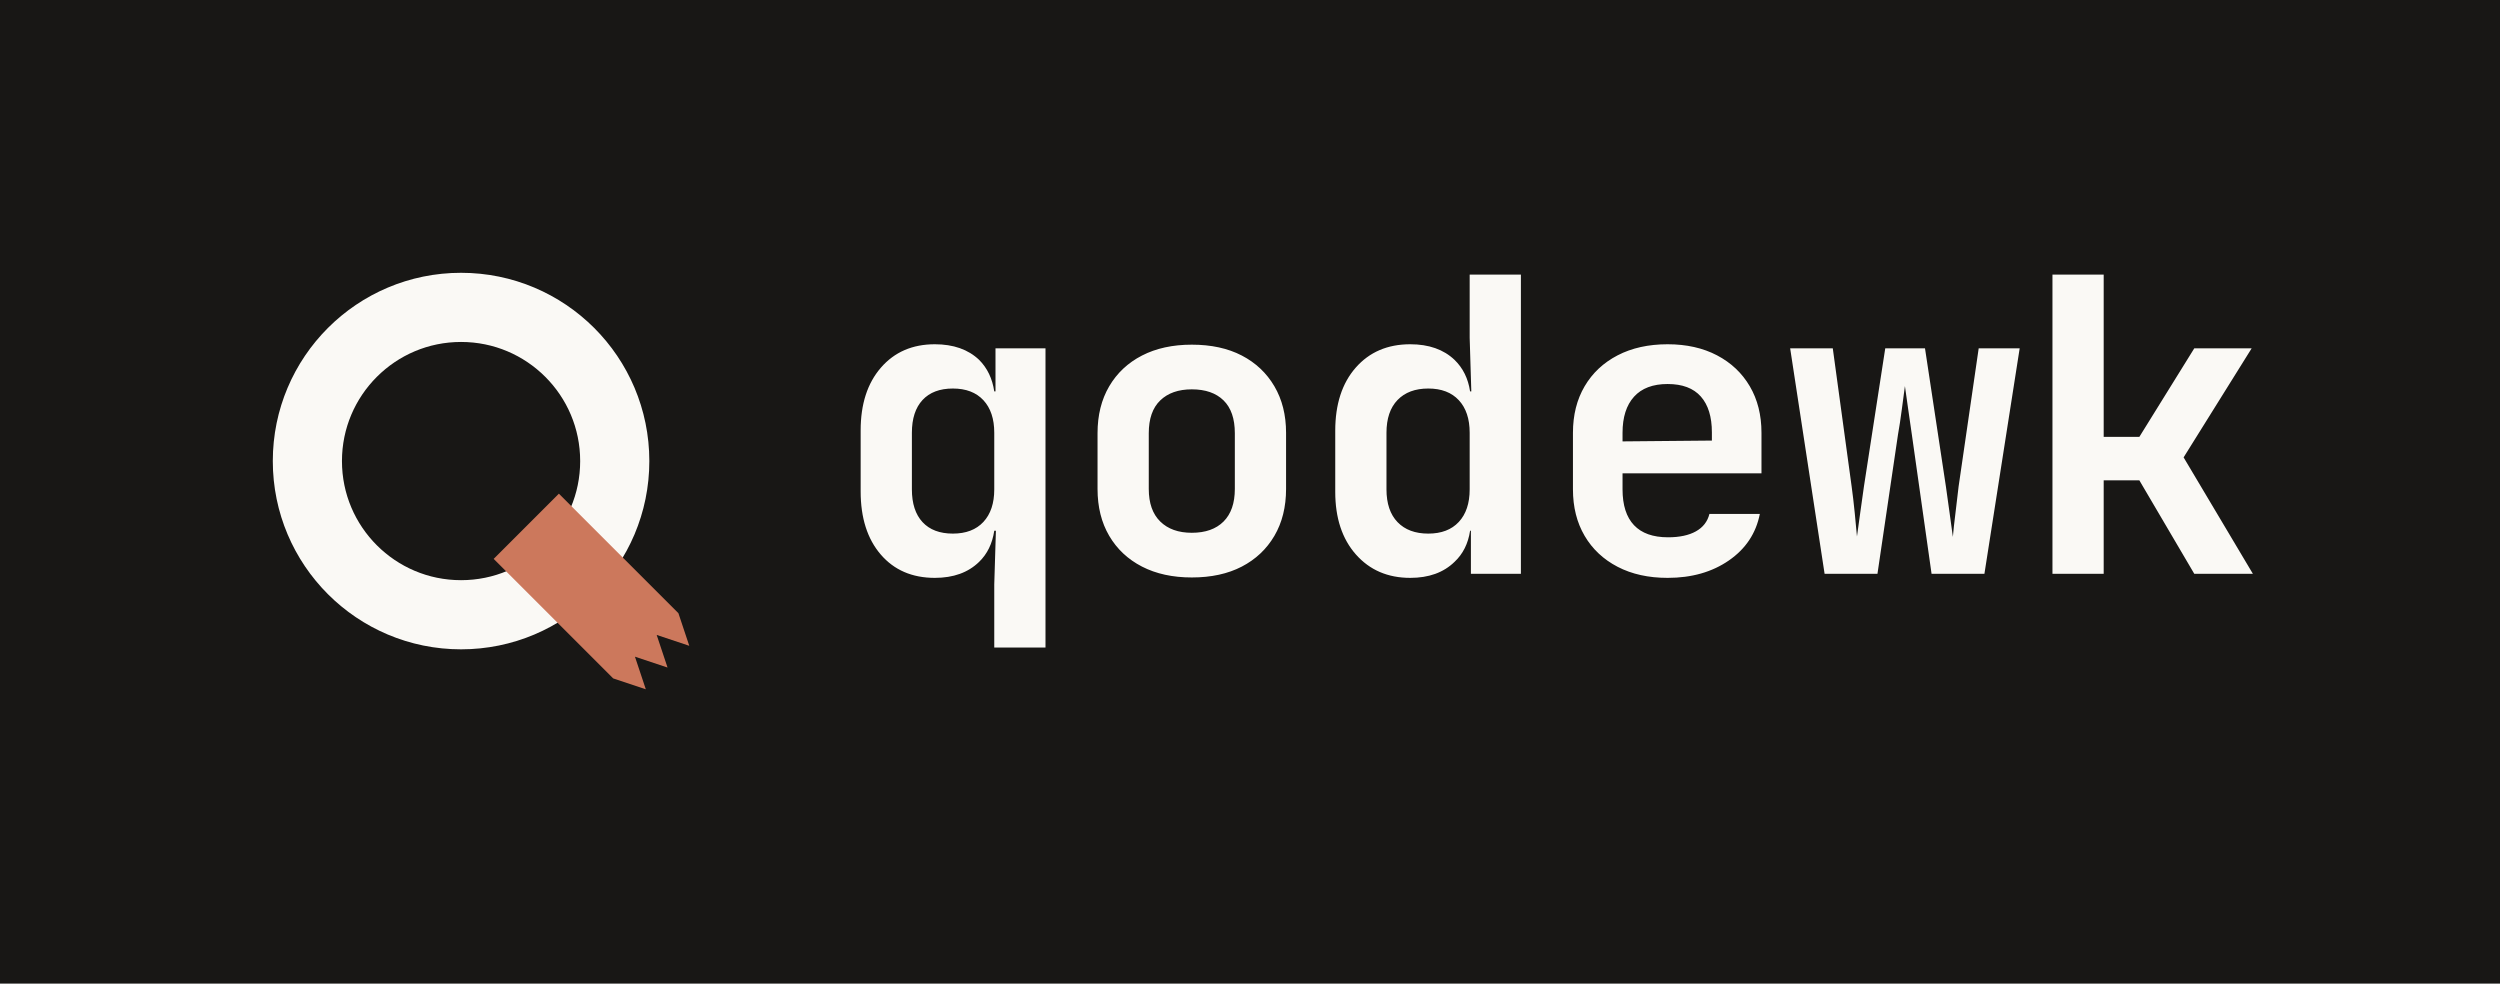
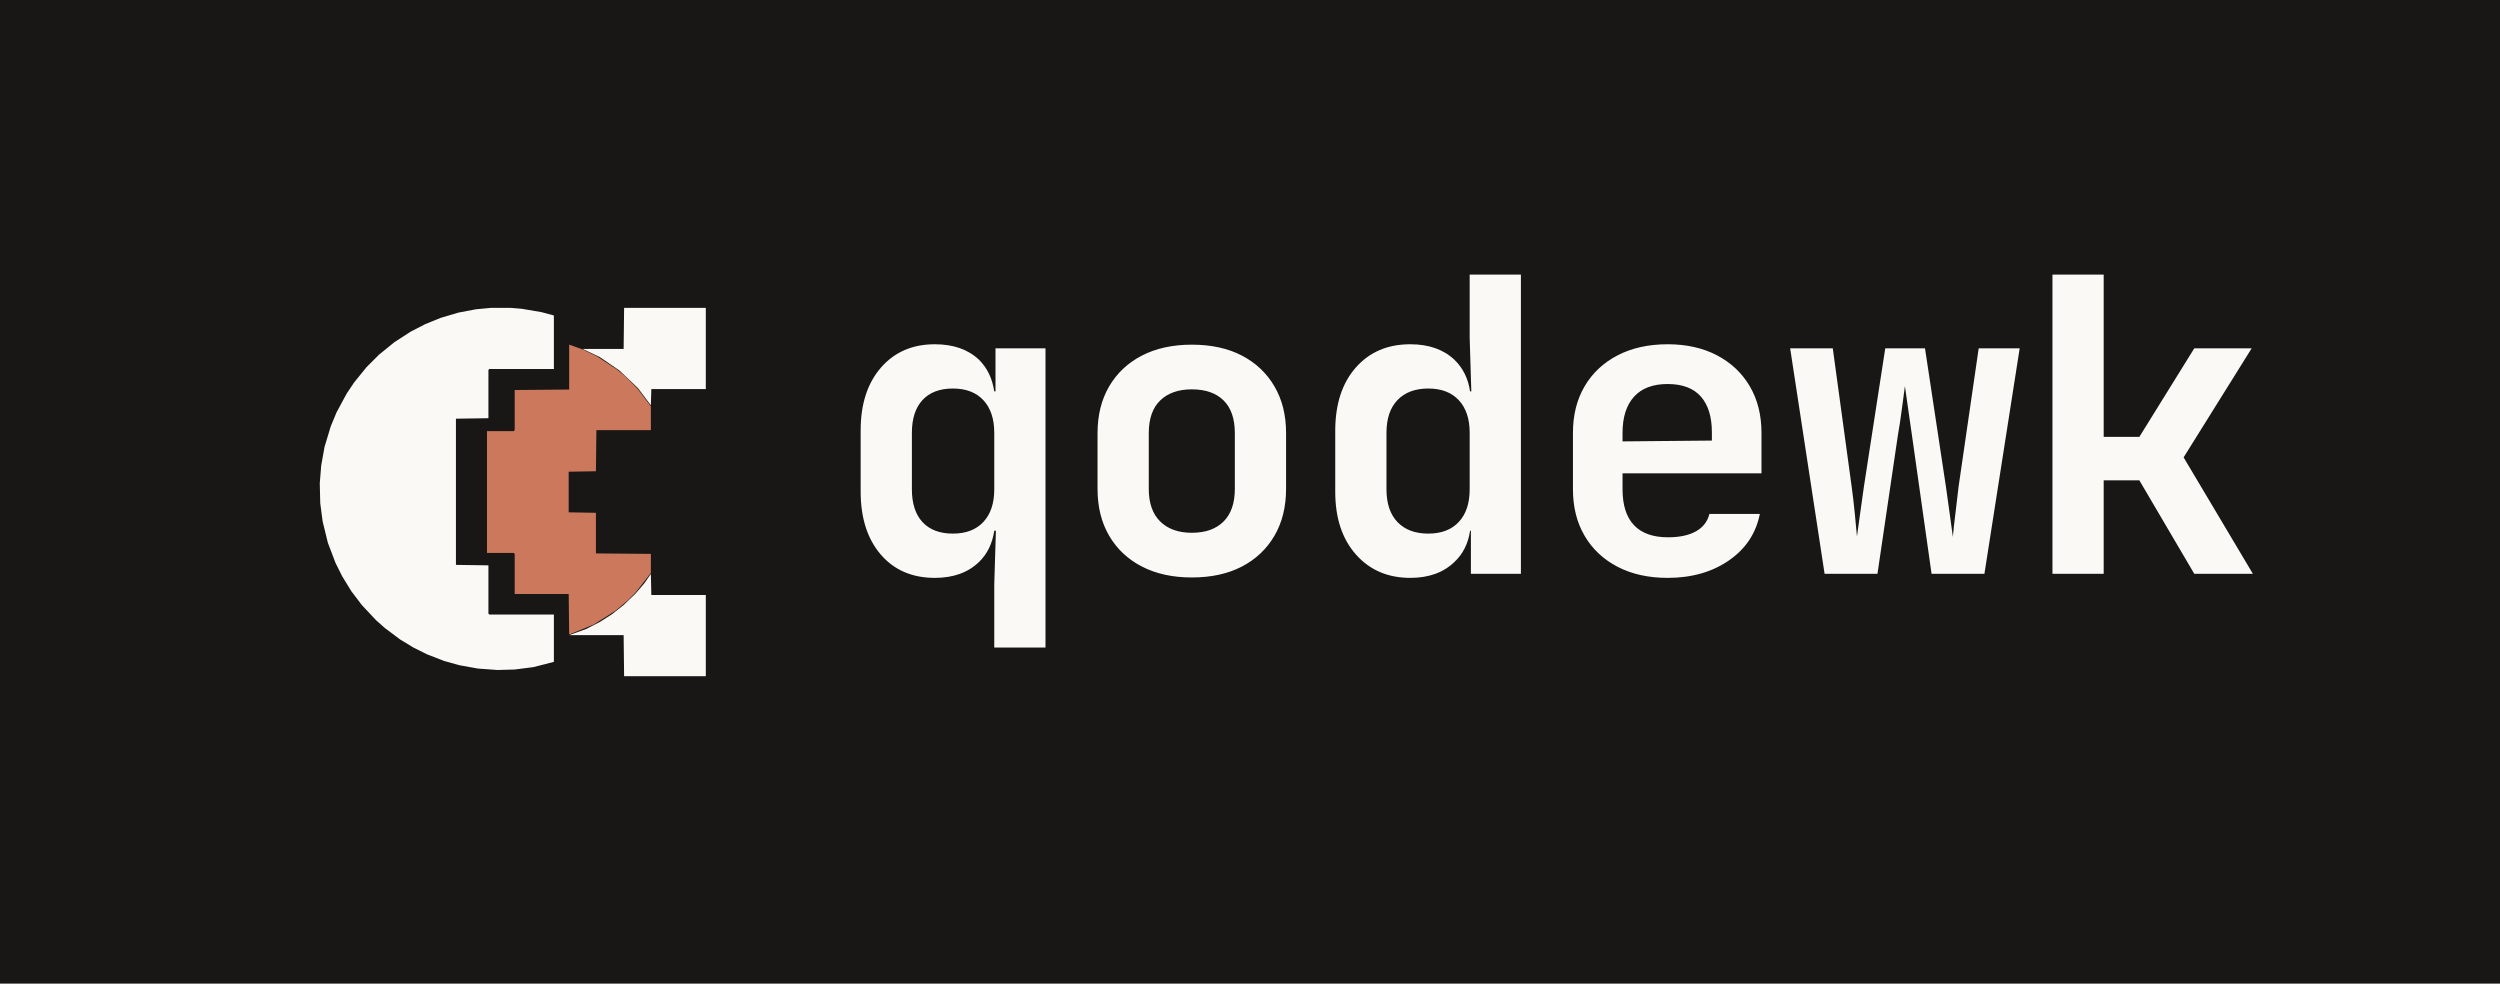
<svg xmlns="http://www.w3.org/2000/svg" width="244" height="96" viewBox="0 0 244 96">
  <rect width="100%" height="100%" fill="#181715" />
  <g transform="translate(24 24)">
-     <g transform="scale(0.75)">
-       <circle cx="28" cy="28" r="20" fill="none" stroke="#faf9f5" stroke-width="9" />
-       <g transform="translate(28 28) rotate(45)">
-         <path fill="#cc785c" d="M12 -6H34L38 -4L34 -2L38 0L34 2L38 4L34 6H12Z" />
-       </g>
+     <g transform="translate(2.78 0.17) scale(0.04663)">
+       <path fill="#faf9f5" d="M 454 126 L 494 126 L 518 128 L 559 135 L 585 142 L 585 254 L 450 254 L 448 256 L 448 357 L 380 358 L 380 664 L 448 665 L 448 766 L 450 768 L 585 768 L 585 867 L 542 878 L 503 883 L 467 884 L 426 881 L 387 874 L 355 865 L 319 851 L 291 837 L 263 820 L 231 796 L 213 780 L 183 748 L 161 719 L 142 688 L 128 660 L 112 618 L 101 573 L 96 535 L 95 493 L 98 456 L 105 417 L 118 374 L 130 345 L 151 306 L 167 282 L 193 250 L 219 224 L 251 198 L 285 176 L 316 160 L 348 147 L 385 136 L 422 129 L 454 126 Z M 732 126 L 903 126 L 903 296 L 789 296 L 788 330 L 761 294 L 722 257 L 681 229 L 645 212 L 731 212 L 732 126 Z M 788 683 L 789 727 L 903 727 L 903 897 L 732 897 L 731 811 L 617 811 L 653 798 L 682 783 L 707 767 L 731 748 L 756 724 L 774 703 L 788 683 Z" />
+       <path fill="#cc785c" d="M 617 203 L 645 213 L 676 228 L 717 255 L 734 269 L 760 295 L 788 332 L 788 382 L 674 382 L 673 468 L 616 469 L 616 554 L 673 555 L 673 640 L 788 641 L 788 681 L 756 722 L 739 739 L 714 760 L 668 789 L 619 809 L 617 809 L 616 725 L 503 725 L 503 641 L 501 639 L 445 639 L 445 384 L 501 384 L 503 382 L 503 298 L 617 297 L 617 203 Z" />
    </g>
    <path fill="#faf9f5" d="M78.04 39.20L73.04 39.20L73.04 33.04L73.20 27.80L73.04 27.80Q72.76 29.68 71.56 30.84Q69.96 32.40 67.24 32.40Q63.92 32.40 61.96 30.12Q60 27.84 60 23.96L60 18Q60 14.16 61.98 11.88Q63.96 9.60 67.24 9.60Q69.96 9.60 71.56 11.12Q72.76 12.32 73.04 14.20L73.16 14.20L73.16 10L78.04 10L78.04 39.20M69 28.08Q70.92 28.08 71.98 26.94Q73.04 25.80 73.04 23.76L73.04 18.24Q73.04 16.20 71.98 15.06Q70.92 13.92 69 13.92Q67.08 13.92 66.04 15.04Q65 16.16 65 18.24L65 23.76Q65 25.84 66.04 26.96Q67.08 28.08 69 28.08M92.32 32.36Q89.52 32.36 87.46 31.30Q85.40 30.24 84.26 28.30Q83.12 26.36 83.12 23.72L83.12 18.28Q83.12 15.64 84.26 13.70Q85.40 11.76 87.46 10.70Q89.52 9.64 92.32 9.64Q95.16 9.64 97.20 10.70Q99.24 11.76 100.38 13.70Q101.52 15.64 101.52 18.24L101.52 23.72Q101.52 26.36 100.38 28.30Q99.24 30.24 97.20 31.30Q95.16 32.36 92.32 32.36M92.32 28Q94.32 28 95.42 26.90Q96.52 25.80 96.52 23.72L96.52 18.28Q96.52 16.16 95.42 15.08Q94.32 14 92.32 14Q90.36 14 89.24 15.08Q88.12 16.16 88.12 18.28L88.12 23.72Q88.12 25.80 89.24 26.90Q90.36 28 92.32 28M113.64 32.40Q110.36 32.40 108.34 30.12Q106.32 27.84 106.32 24L106.32 18.04Q106.32 14.16 108.32 11.88Q110.32 9.60 113.64 9.60Q116.36 9.60 117.96 11.12Q119.20 12.32 119.48 14.20L119.60 14.20L119.44 8.96L119.44 2.80L124.44 2.80L124.44 32L119.56 32L119.56 27.80L119.48 27.80Q119.20 29.68 117.96 30.84Q116.36 32.40 113.64 32.40M115.40 28.08Q117.32 28.08 118.38 26.94Q119.44 25.80 119.44 23.76L119.44 18.24Q119.44 16.20 118.38 15.06Q117.32 13.92 115.40 13.92Q113.48 13.92 112.40 15.04Q111.32 16.16 111.32 18.24L111.32 23.76Q111.32 25.84 112.40 26.96Q113.48 28.08 115.40 28.08M138.76 32.40Q135.96 32.40 133.88 31.32Q131.80 30.24 130.66 28.30Q129.52 26.36 129.52 23.76L129.52 18.24Q129.52 15.64 130.66 13.70Q131.80 11.76 133.88 10.68Q135.96 9.60 138.76 9.60Q141.52 9.60 143.58 10.68Q145.64 11.76 146.78 13.70Q147.92 15.64 147.92 18.24L147.92 22.20L134.36 22.20L134.36 23.76Q134.36 26.08 135.48 27.26Q136.60 28.44 138.80 28.44Q140.48 28.44 141.52 27.86Q142.56 27.28 142.84 26.16L147.76 26.16Q147.20 29 144.74 30.70Q142.28 32.40 138.76 32.40M134.36 19.08L143.08 19L143.08 18.20Q143.08 15.92 142 14.70Q140.92 13.48 138.76 13.48Q136.60 13.48 135.48 14.72Q134.36 15.96 134.36 18.24M159.24 32L154.08 32L150.72 10L154.88 10L156.72 23.48Q156.88 24.64 157.02 26.04Q157.16 27.44 157.24 28.36Q157.36 27.44 157.56 26.04Q157.76 24.64 157.92 23.48L160 10L163.88 10L165.92 23.48Q166.08 24.64 166.28 26.06Q166.48 27.48 166.60 28.40Q166.68 27.44 166.86 26.02Q167.04 24.60 167.16 23.48L169.12 10L173.12 10L169.68 32L164.52 32L162.60 18.44Q162.44 17.32 162.24 15.94Q162.04 14.56 161.92 13.68Q161.80 14.56 161.62 15.94Q161.44 17.32 161.24 18.44M181.32 32L176.32 32L176.32 2.80L181.32 2.80L181.32 18.64L184.80 18.64L190.16 10L195.76 10L189.12 20.64L195.88 32L190.16 32L184.80 22.88L181.32 22.88" />
  </g>
</svg>
